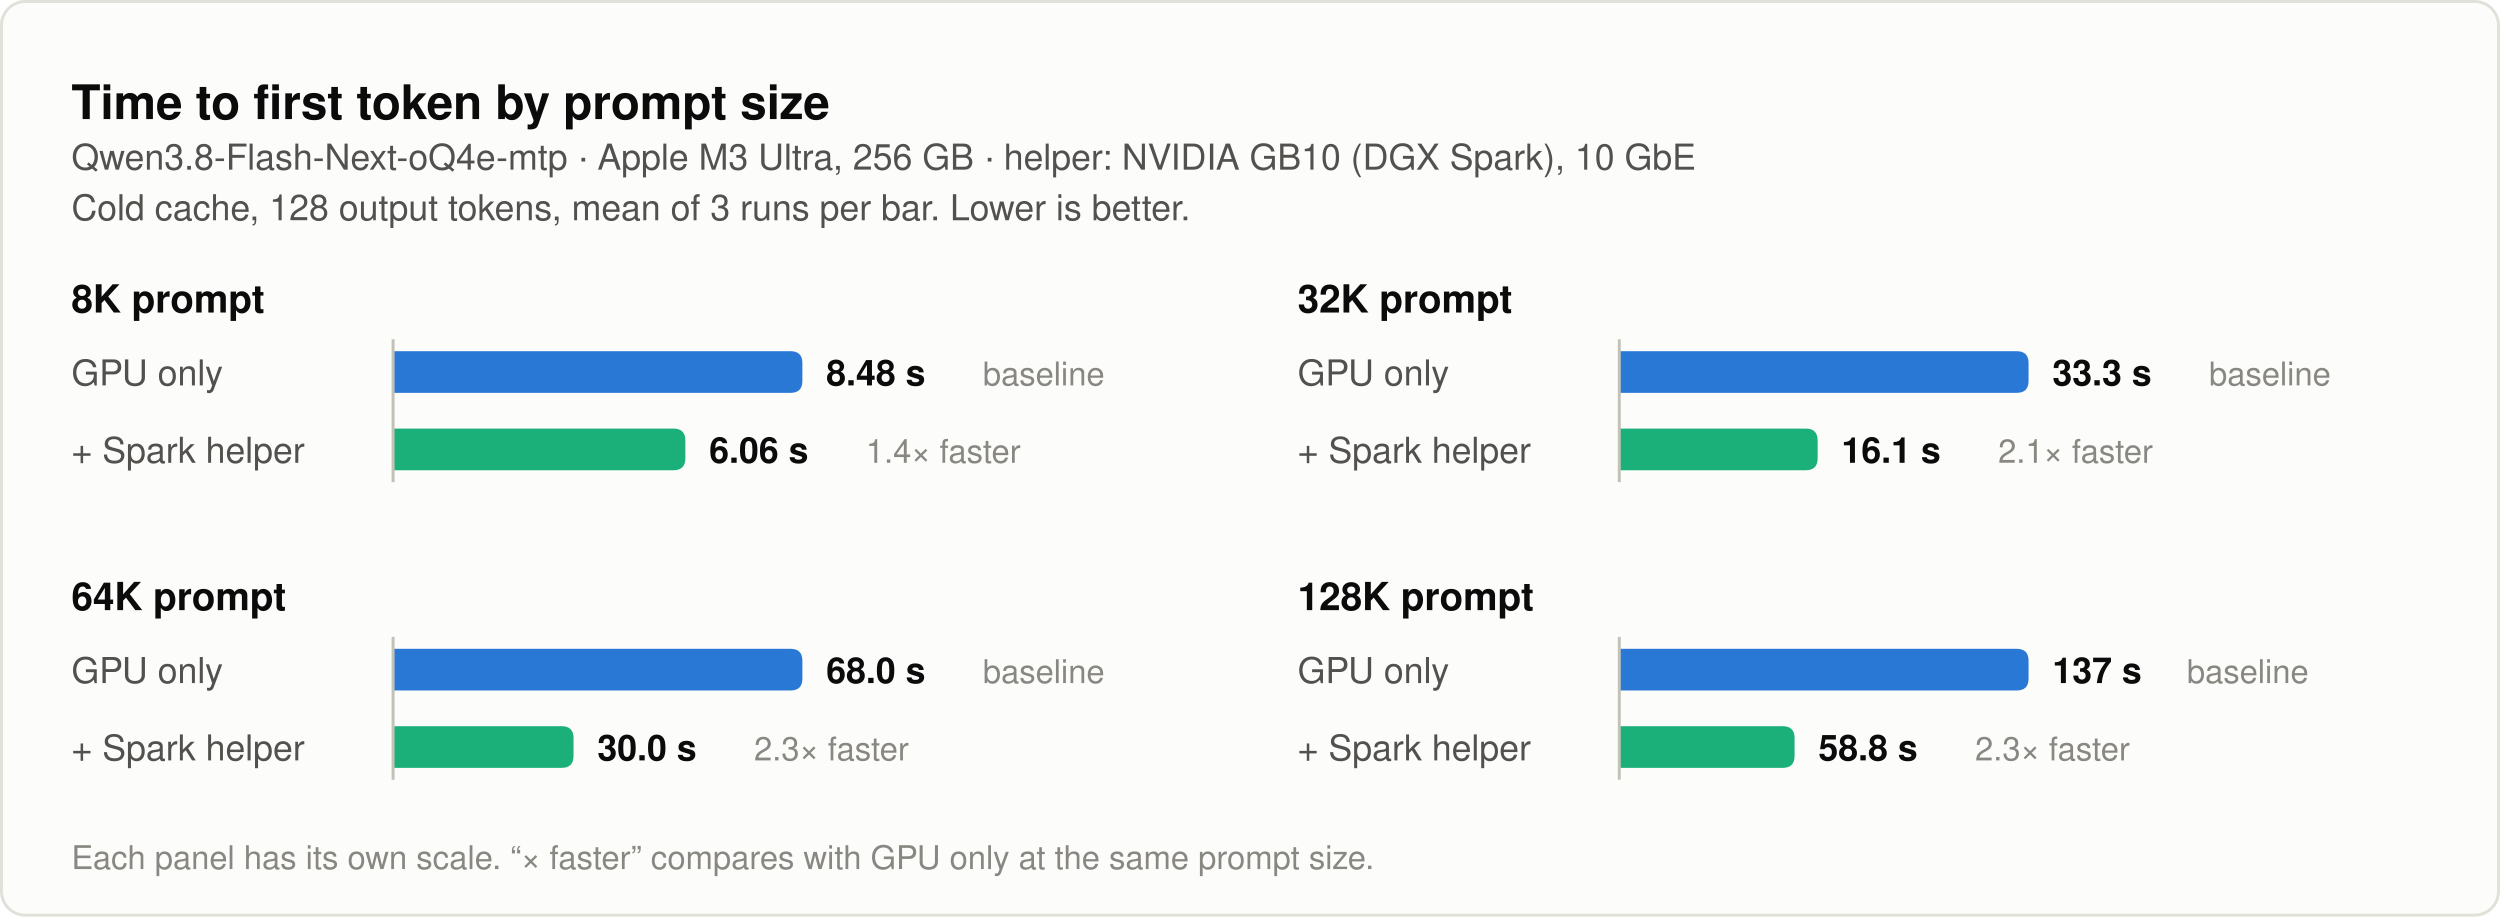
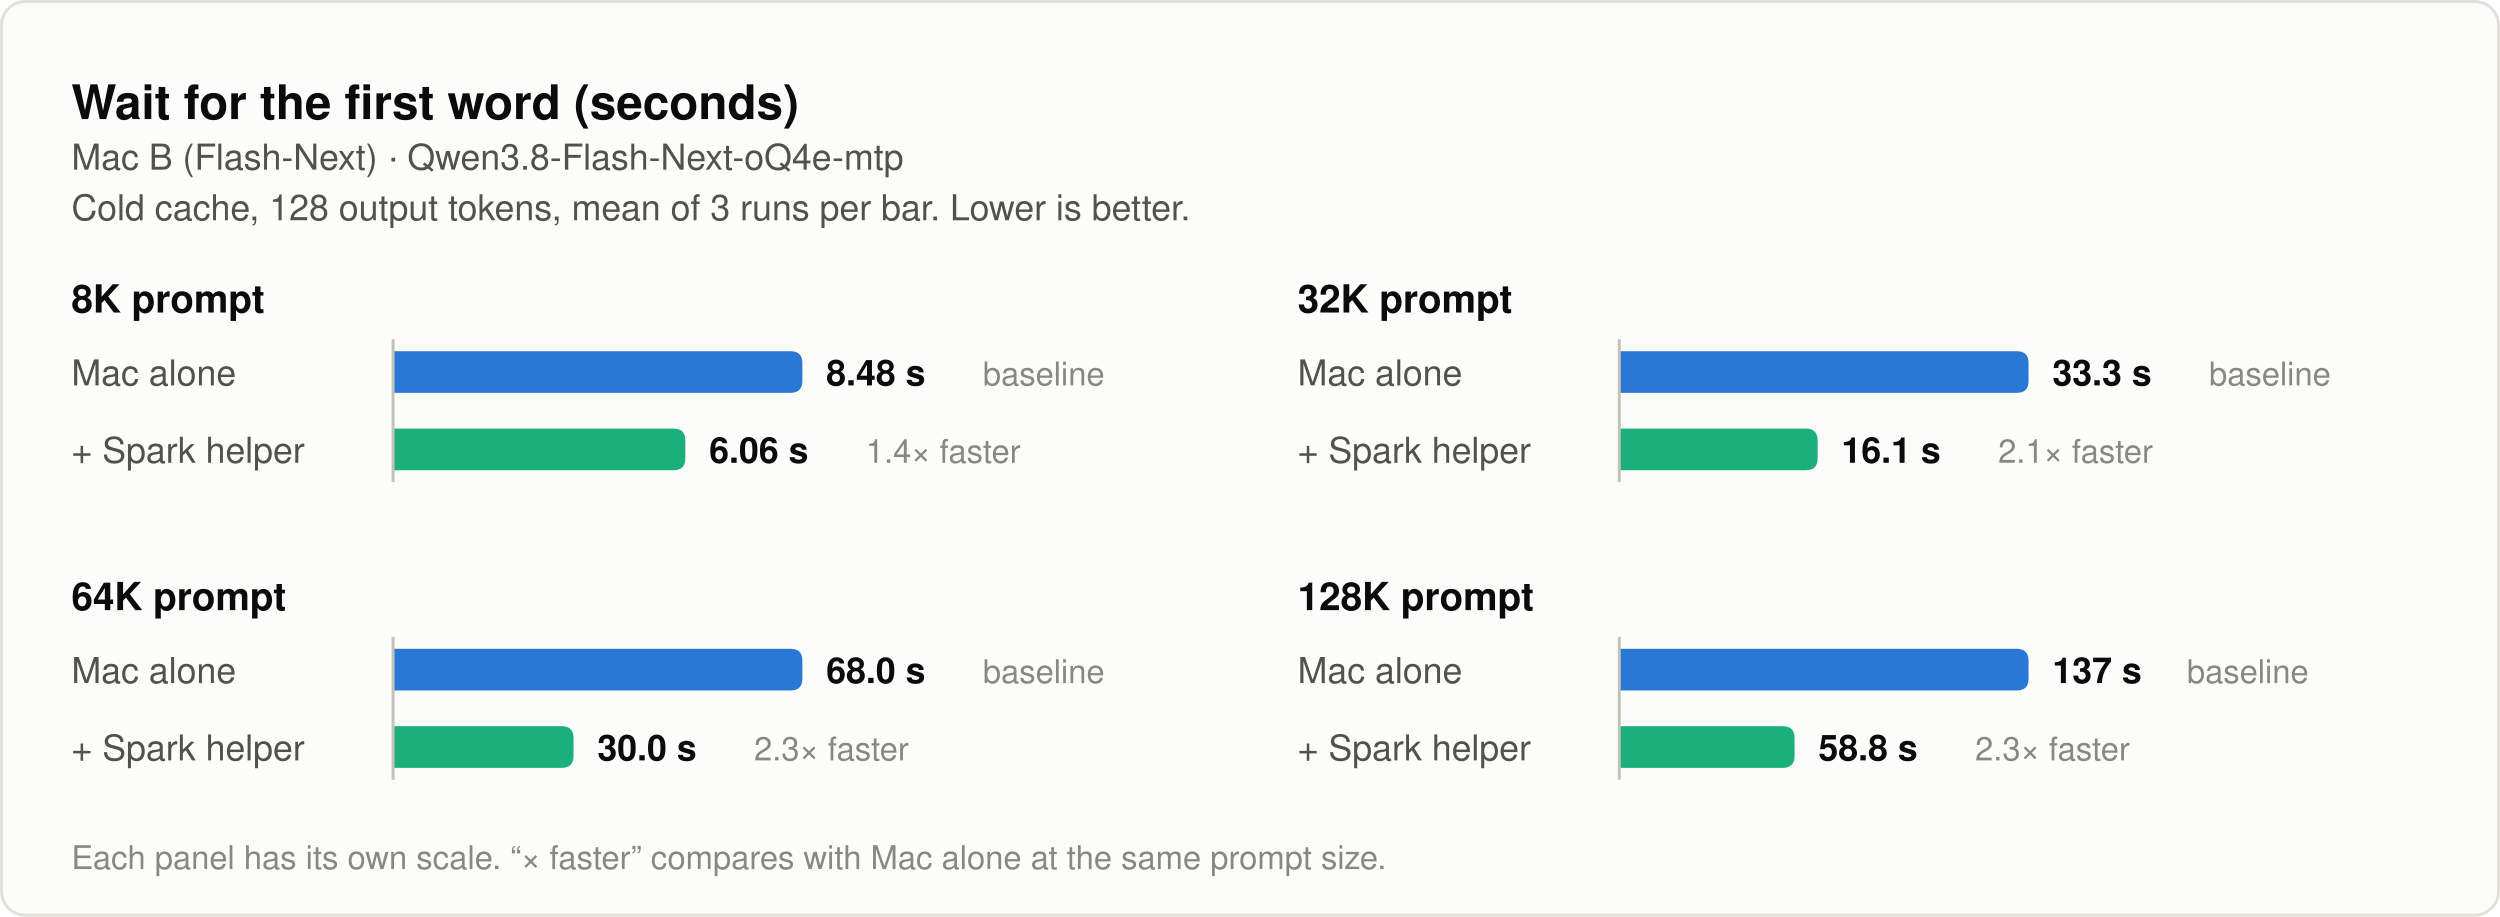
- <svg xmlns="http://www.w3.org/2000/svg" width="840" height="308" viewBox="0 0 840 308" role="img" aria-label="Time to first token by prompt size Qwen3.8-Flash-Next-oQ4e-mtp · Apple M3 Ultra, 256 GB · helper: NVIDIA GB10 (DGX Spark), 10 GbE Cold cache, 128 output tokens, mean of 3 runs per bar. Lower is better." font-family="system-ui, -apple-system, 'Segoe UI', Helvetica, Arial, sans-serif">
+ <svg xmlns="http://www.w3.org/2000/svg" width="840" height="308" viewBox="0 0 840 308" role="img" aria-label="Wait for the first word (seconds) Mac B (Flash-Next) · Qwen3.8-Flash-Next-oQ4e-mtp Cold cache, 128 output tokens, mean of 3 runs per bar. Lower is better." font-family="system-ui, -apple-system, 'Segoe UI', Helvetica, Arial, sans-serif">
  <rect x="0.5" y="0.5" width="839" height="307" fill="#fcfcfb" rx="8" stroke="#e1e0d9" stroke-width="1" />
-   <text x="24" y="40" font-size="16" fill="#0b0b0b" font-weight="600">Time to first token by prompt size</text>
-   <text x="24" y="57" font-size="12" fill="#52514e">Qwen3.8-Flash-Next-oQ4e-mtp · Apple M3 Ultra, 256 GB · helper: NVIDIA GB10 (DGX Spark), 10 GbE</text>
+   <text x="24" y="40" font-size="16" fill="#0b0b0b" font-weight="600">Wait for the first word (seconds)</text>
+   <text x="24" y="57" font-size="12" fill="#52514e">Mac B (Flash-Next) · Qwen3.8-Flash-Next-oQ4e-mtp</text>
  <text x="24" y="74" font-size="12" fill="#52514e">Cold cache, 128 output tokens, mean of 3 runs per bar. Lower is better.</text>
  <text x="24" y="105" font-size="13" fill="#0b0b0b" font-weight="600">8K prompt</text>
-   <text x="24" y="129.5" font-size="12" fill="#52514e">GPU only</text>
+   <text x="24" y="129.5" font-size="12" fill="#52514e">Mac alone</text>
  <path d="M132.08,118 H265.6 Q269.6,118 269.6,122 V128 Q269.6,132 265.6,132 H132.08 Z" fill="#2a78d6" />
  <text x="277.6" y="129.5" font-size="12" fill="#0b0b0b" font-weight="600">8.48 s</text>
  <text x="330.24" y="129.5" font-size="11" fill="#898781">baseline</text>
  <text x="24" y="155.5" font-size="12" fill="#52514e">+ Spark helper</text>
  <path d="M132.08,144 H226.28 Q230.28,144 230.28,148 V154 Q230.28,158 226.28,158 H132.08 Z" fill="#1baf7a" />
  <text x="238.28" y="155.5" font-size="12" fill="#0b0b0b" font-weight="600">6.06 s</text>
  <text x="290.92" y="155.5" font-size="11" fill="#898781">1.4× faster</text>
  <line x1="132.08" y1="114" x2="132.08" y2="162" stroke="#c3c2b7" stroke-width="1" />
  <text x="436" y="105" font-size="13" fill="#0b0b0b" font-weight="600">32K prompt</text>
-   <text x="436" y="129.5" font-size="12" fill="#52514e">GPU only</text>
+   <text x="436" y="129.5" font-size="12" fill="#52514e">Mac alone</text>
  <path d="M544.08,118 H677.6 Q681.6,118 681.6,122 V128 Q681.6,132 677.6,132 H544.08 Z" fill="#2a78d6" />
  <text x="689.6" y="129.5" font-size="12" fill="#0b0b0b" font-weight="600">33.3 s</text>
  <text x="742.24" y="129.5" font-size="11" fill="#898781">baseline</text>
  <text x="436" y="155.5" font-size="12" fill="#52514e">+ Spark helper</text>
  <path d="M544.08,144 H606.73 Q610.73,144 610.73,148 V154 Q610.73,158 606.73,158 H544.08 Z" fill="#1baf7a" />
  <text x="618.73" y="155.5" font-size="12" fill="#0b0b0b" font-weight="600">16.1 s</text>
  <text x="671.37" y="155.5" font-size="11" fill="#898781">2.1× faster</text>
  <line x1="544.08" y1="114" x2="544.08" y2="162" stroke="#c3c2b7" stroke-width="1" />
  <text x="24" y="205" font-size="13" fill="#0b0b0b" font-weight="600">64K prompt</text>
-   <text x="24" y="229.5" font-size="12" fill="#52514e">GPU only</text>
+   <text x="24" y="229.5" font-size="12" fill="#52514e">Mac alone</text>
  <path d="M132.08,218 H265.6 Q269.6,218 269.6,222 V228 Q269.6,232 265.6,232 H132.08 Z" fill="#2a78d6" />
  <text x="277.6" y="229.5" font-size="12" fill="#0b0b0b" font-weight="600">68.0 s</text>
  <text x="330.24" y="229.5" font-size="11" fill="#898781">baseline</text>
  <text x="24" y="255.5" font-size="12" fill="#52514e">+ Spark helper</text>
  <path d="M132.08,244 H188.71 Q192.71,244 192.71,248 V254 Q192.71,258 188.71,258 H132.08 Z" fill="#1baf7a" />
  <text x="200.71" y="255.5" font-size="12" fill="#0b0b0b" font-weight="600">30.0 s</text>
  <text x="253.35" y="255.5" font-size="11" fill="#898781">2.3× faster</text>
  <line x1="132.08" y1="214" x2="132.08" y2="262" stroke="#c3c2b7" stroke-width="1" />
  <text x="436" y="205" font-size="13" fill="#0b0b0b" font-weight="600">128K prompt</text>
-   <text x="436" y="229.5" font-size="12" fill="#52514e">GPU only</text>
+   <text x="436" y="229.5" font-size="12" fill="#52514e">Mac alone</text>
  <path d="M544.08,218 H677.6 Q681.6,218 681.6,222 V228 Q681.6,232 677.6,232 H544.08 Z" fill="#2a78d6" />
  <text x="689.6" y="229.5" font-size="12" fill="#0b0b0b" font-weight="600">137 s</text>
  <text x="734.8" y="229.5" font-size="11" fill="#898781">baseline</text>
  <text x="436" y="255.5" font-size="12" fill="#52514e">+ Spark helper</text>
  <path d="M544.08,244 H598.98 Q602.98,244 602.98,248 V254 Q602.98,258 598.98,258 H544.08 Z" fill="#1baf7a" />
  <text x="610.98" y="255.5" font-size="12" fill="#0b0b0b" font-weight="600">58.8 s</text>
  <text x="663.62" y="255.5" font-size="11" fill="#898781">2.3× faster</text>
  <line x1="544.08" y1="214" x2="544.08" y2="262" stroke="#c3c2b7" stroke-width="1" />
-   <text x="24" y="292" font-size="11" fill="#898781">Each panel has its own scale. “× faster” compares with GPU only at the same prompt size.</text>
+   <text x="24" y="292" font-size="11" fill="#898781">Each panel has its own scale. “× faster” compares with Mac alone at the same prompt size.</text>
</svg>
